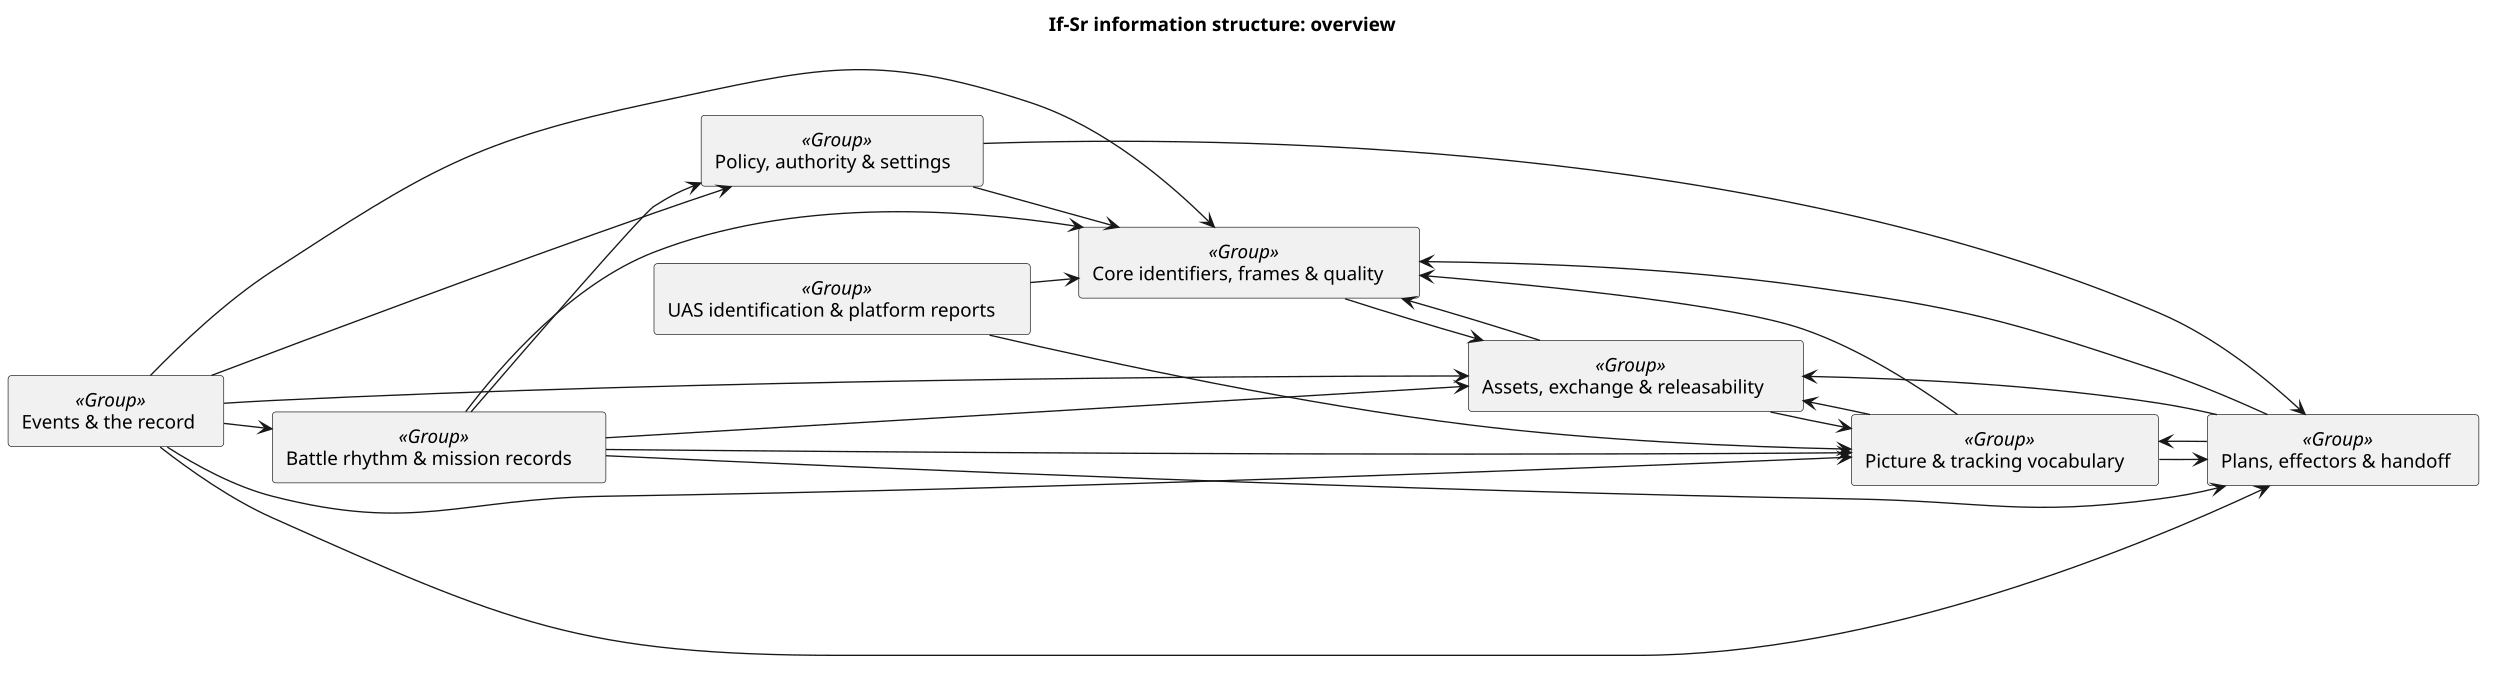
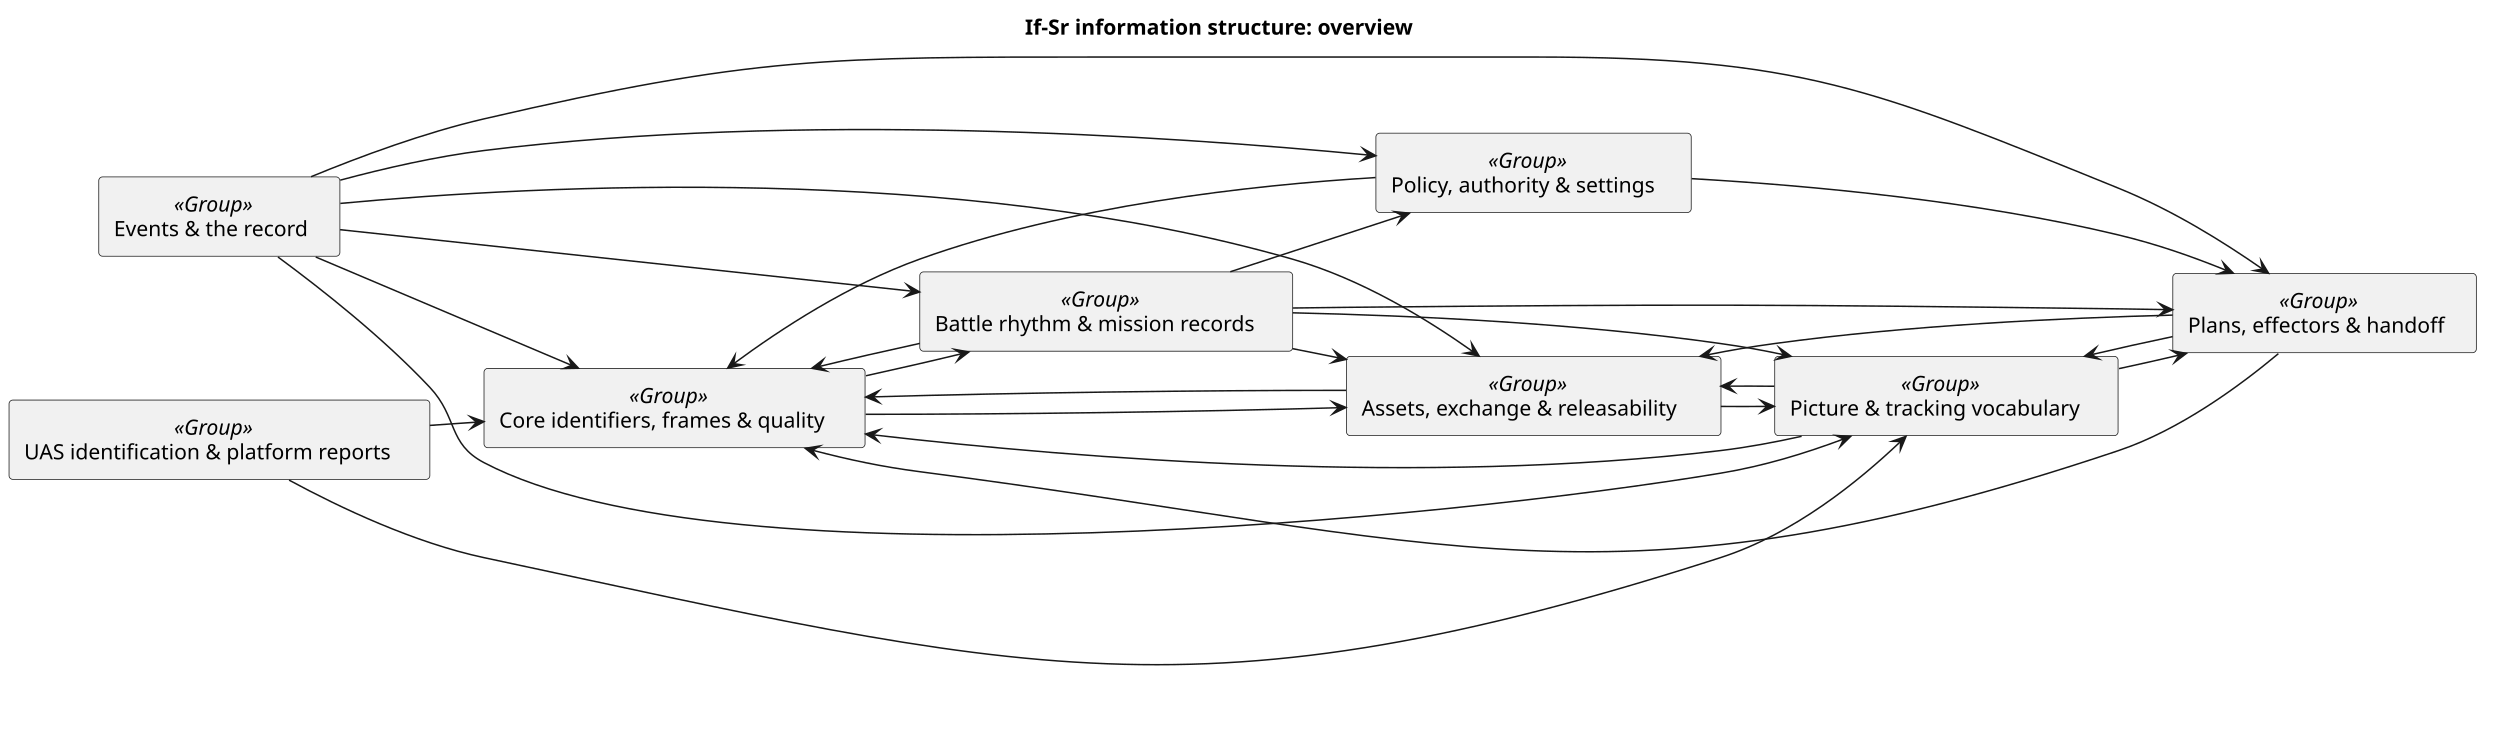
- <svg xmlns="http://www.w3.org/2000/svg" xmlns:xlink="http://www.w3.org/1999/xlink" version="1.1" data-diagram-type="DESCRIPTION" style="width:1854px;height:502px;background:#FFFFFF;" width="1854px" height="502px" viewBox="0 0 1854 502" zoomAndPan="magnify" preserveAspectRatio="none" contentStyleType="text/css">
+ <svg xmlns="http://www.w3.org/2000/svg" xmlns:xlink="http://www.w3.org/1999/xlink" version="1.1" data-diagram-type="DESCRIPTION" style="width:1658px;height:487px;background:#FFFFFF;" width="1658px" height="487px" viewBox="0 0 1658 487" zoomAndPan="magnify" preserveAspectRatio="none" contentStyleType="text/css">
  <defs />
  <g font-family="sans-serif" lengthAdjust="spacing">
    <g class="title" data-source-line="1">
-       <text x="777.72" y="22.995" fill="#000" font-size="14" textLength="291.56" font-weight="700">If-Sr information structure: overview</text>
+       <text x="679.72" y="22.995" fill="#000" font-size="14" textLength="291.56" font-weight="700">If-Sr information structure: overview</text>
    </g>
    <g class="entity" data-qualified-name="core_identifiers_frames_quality" id="ent0001" data-source-line="5">
      <a target="_top" href="If-Sr-core-identifiers-frames-quality.svg" xlink:href="If-Sr-core-identifiers-frames-quality.svg" xlink:type="simple" xlink:actuate="onRequest" xlink:show="new" title="If-Sr-core-identifiers-frames-quality.svg" xlink:title="If-Sr-core-identifiers-frames-quality.svg">
-         <rect x="800" y="168.51" width="252.702" height="52.594" fill="#F1F1F1" style="stroke:#181818;stroke-width:0.5;" rx="2.5" ry="2.5" />
-         <text x="896.246" y="191.505" fill="#000" font-size="14" textLength="60.211" font-style="italic">«Group»</text>
-         <text x="810" y="207.802" fill="#000" font-size="14" textLength="232.702">Core identifiers, frames &amp; quality</text>
+         <rect x="321" y="244.329" width="252.702" height="52.594" fill="#F1F1F1" style="stroke:#181818;stroke-width:0.5;" rx="2.5" ry="2.5" />
+         <text x="417.246" y="267.324" fill="#000" font-size="14" textLength="60.211" font-style="italic">«Group»</text>
+         <text x="331" y="283.621" fill="#000" font-size="14" textLength="232.702">Core identifiers, frames &amp; quality</text>
      </a>
    </g>
    <g class="entity" data-qualified-name="picture_tracking_vocabulary" id="ent0002" data-source-line="6">
      <a target="_top" href="If-Sr-picture-tracking-vocabulary.svg" xlink:href="If-Sr-picture-tracking-vocabulary.svg" xlink:type="simple" xlink:actuate="onRequest" xlink:show="new" title="If-Sr-picture-tracking-vocabulary.svg" xlink:title="If-Sr-picture-tracking-vocabulary.svg">
-         <rect x="1373" y="307.51" width="227.703" height="52.594" fill="#F1F1F1" style="stroke:#181818;stroke-width:0.5;" rx="2.5" ry="2.5" />
-         <text x="1456.746" y="330.505" fill="#000" font-size="14" textLength="60.211" font-style="italic">«Group»</text>
-         <text x="1383" y="346.802" fill="#000" font-size="14" textLength="207.703">Picture &amp; tracking vocabulary</text>
+         <rect x="1177" y="236.329" width="227.703" height="52.594" fill="#F1F1F1" style="stroke:#181818;stroke-width:0.5;" rx="2.5" ry="2.5" />
+         <text x="1260.746" y="259.324" fill="#000" font-size="14" textLength="60.211" font-style="italic">«Group»</text>
+         <text x="1187" y="275.621" fill="#000" font-size="14" textLength="207.703">Picture &amp; tracking vocabulary</text>
      </a>
    </g>
    <g class="entity" data-qualified-name="events_the_record" id="ent0003" data-source-line="7">
      <a target="_top" href="If-Sr-events-the-record.svg" xlink:href="If-Sr-events-the-record.svg" xlink:type="simple" xlink:actuate="onRequest" xlink:show="new" title="If-Sr-events-the-record.svg" xlink:title="If-Sr-events-the-record.svg">
-         <rect x="6" y="278.51" width="159.918" height="52.594" fill="#F1F1F1" style="stroke:#181818;stroke-width:0.5;" rx="2.5" ry="2.5" />
-         <text x="55.854" y="301.505" fill="#000" font-size="14" textLength="60.211" font-style="italic">«Group»</text>
-         <text x="16" y="317.802" fill="#000" font-size="14" textLength="139.918">Events &amp; the record</text>
+         <rect x="65.5" y="117.329" width="159.918" height="52.594" fill="#F1F1F1" style="stroke:#181818;stroke-width:0.5;" rx="2.5" ry="2.5" />
+         <text x="115.354" y="140.324" fill="#000" font-size="14" textLength="60.211" font-style="italic">«Group»</text>
+         <text x="75.5" y="156.621" fill="#000" font-size="14" textLength="139.918">Events &amp; the record</text>
      </a>
    </g>
    <g class="entity" data-qualified-name="plans_effectors_handoff" id="ent0004" data-source-line="8">
      <a target="_top" href="If-Sr-plans-effectors-handoff.svg" xlink:href="If-Sr-plans-effectors-handoff.svg" xlink:type="simple" xlink:actuate="onRequest" xlink:show="new" title="If-Sr-plans-effectors-handoff.svg" xlink:title="If-Sr-plans-effectors-handoff.svg">
-         <rect x="1637" y="307.51" width="201.316" height="52.594" fill="#F1F1F1" style="stroke:#181818;stroke-width:0.5;" rx="2.5" ry="2.5" />
-         <text x="1707.553" y="330.505" fill="#000" font-size="14" textLength="60.211" font-style="italic">«Group»</text>
-         <text x="1647" y="346.802" fill="#000" font-size="14" textLength="181.316">Plans, effectors &amp; handoff</text>
+         <rect x="1441" y="181.329" width="201.316" height="52.594" fill="#F1F1F1" style="stroke:#181818;stroke-width:0.5;" rx="2.5" ry="2.5" />
+         <text x="1511.553" y="204.324" fill="#000" font-size="14" textLength="60.211" font-style="italic">«Group»</text>
+         <text x="1451" y="220.621" fill="#000" font-size="14" textLength="181.316">Plans, effectors &amp; handoff</text>
      </a>
    </g>
    <g class="entity" data-qualified-name="policy_authority_settings" id="ent0005" data-source-line="9">
      <a target="_top" href="If-Sr-policy-authority-settings.svg" xlink:href="If-Sr-policy-authority-settings.svg" xlink:type="simple" xlink:actuate="onRequest" xlink:show="new" title="If-Sr-policy-authority-settings.svg" xlink:title="If-Sr-policy-authority-settings.svg">
-         <rect x="520" y="85.51" width="209.116" height="52.594" fill="#F1F1F1" style="stroke:#181818;stroke-width:0.5;" rx="2.5" ry="2.5" />
-         <text x="594.453" y="108.505" fill="#000" font-size="14" textLength="60.211" font-style="italic">«Group»</text>
-         <text x="530" y="124.802" fill="#000" font-size="14" textLength="189.116">Policy, authority &amp; settings</text>
+         <rect x="912.5" y="88.329" width="209.116" height="52.594" fill="#F1F1F1" style="stroke:#181818;stroke-width:0.5;" rx="2.5" ry="2.5" />
+         <text x="986.953" y="111.324" fill="#000" font-size="14" textLength="60.211" font-style="italic">«Group»</text>
+         <text x="922.5" y="127.621" fill="#000" font-size="14" textLength="189.116">Policy, authority &amp; settings</text>
      </a>
    </g>
    <g class="entity" data-qualified-name="assets_exchange_releasability" id="ent0006" data-source-line="10">
      <a target="_top" href="If-Sr-assets-exchange-releasability.svg" xlink:href="If-Sr-assets-exchange-releasability.svg" xlink:type="simple" xlink:actuate="onRequest" xlink:show="new" title="If-Sr-assets-exchange-releasability.svg" xlink:title="If-Sr-assets-exchange-releasability.svg">
-         <rect x="1089" y="252.51" width="248.354" height="52.594" fill="#F1F1F1" style="stroke:#181818;stroke-width:0.5;" rx="2.5" ry="2.5" />
-         <text x="1183.072" y="275.505" fill="#000" font-size="14" textLength="60.211" font-style="italic">«Group»</text>
-         <text x="1099" y="291.802" fill="#000" font-size="14" textLength="228.354">Assets, exchange &amp; releasability</text>
+         <rect x="893" y="236.329" width="248.354" height="52.594" fill="#F1F1F1" style="stroke:#181818;stroke-width:0.5;" rx="2.5" ry="2.5" />
+         <text x="987.072" y="259.324" fill="#000" font-size="14" textLength="60.211" font-style="italic">«Group»</text>
+         <text x="903" y="275.621" fill="#000" font-size="14" textLength="228.354">Assets, exchange &amp; releasability</text>
      </a>
    </g>
    <g class="entity" data-qualified-name="battle_rhythm_mission_records" id="ent0007" data-source-line="11">
      <a target="_top" href="If-Sr-battle-rhythm-mission-records.svg" xlink:href="If-Sr-battle-rhythm-mission-records.svg" xlink:type="simple" xlink:actuate="onRequest" xlink:show="new" title="If-Sr-battle-rhythm-mission-records.svg" xlink:title="If-Sr-battle-rhythm-mission-records.svg">
-         <rect x="202" y="305.51" width="247.309" height="52.594" fill="#F1F1F1" style="stroke:#181818;stroke-width:0.5;" rx="2.5" ry="2.5" />
-         <text x="295.549" y="328.505" fill="#000" font-size="14" textLength="60.211" font-style="italic">«Group»</text>
-         <text x="212" y="344.802" fill="#000" font-size="14" textLength="227.309">Battle rhythm &amp; mission records</text>
+         <rect x="610" y="180.329" width="247.309" height="52.594" fill="#F1F1F1" style="stroke:#181818;stroke-width:0.5;" rx="2.5" ry="2.5" />
+         <text x="703.549" y="203.324" fill="#000" font-size="14" textLength="60.211" font-style="italic">«Group»</text>
+         <text x="620" y="219.621" fill="#000" font-size="14" textLength="227.309">Battle rhythm &amp; mission records</text>
      </a>
    </g>
    <g class="entity" data-qualified-name="uas_identification_platform_reports" id="ent0008" data-source-line="12">
      <a target="_top" href="If-Sr-uas-identification-platform-reports.svg" xlink:href="If-Sr-uas-identification-platform-reports.svg" xlink:type="simple" xlink:actuate="onRequest" xlink:show="new" title="If-Sr-uas-identification-platform-reports.svg" xlink:title="If-Sr-uas-identification-platform-reports.svg">
-         <rect x="485" y="195.51" width="279.075" height="52.594" fill="#F1F1F1" style="stroke:#181818;stroke-width:0.5;" rx="2.5" ry="2.5" />
-         <text x="594.432" y="218.505" fill="#000" font-size="14" textLength="60.211" font-style="italic">«Group»</text>
-         <text x="495" y="234.802" fill="#000" font-size="14" textLength="259.075">UAS identification &amp; platform reports</text>
+         <rect x="6" y="265.329" width="279.075" height="52.594" fill="#F1F1F1" style="stroke:#181818;stroke-width:0.5;" rx="2.5" ry="2.5" />
+         <text x="115.432" y="288.324" fill="#000" font-size="14" textLength="60.211" font-style="italic">«Group»</text>
+         <text x="16" y="304.621" fill="#000" font-size="14" textLength="259.075">UAS identification &amp; platform reports</text>
      </a>
    </g>
    <g class="link" data-entity-1="ent0005" data-entity-2="ent0001" id="lnk9" data-link-type="dependency">
-       <polygon points="829.627,168.485,822.02,162.23,824.808,167.152,819.886,169.941,829.627,168.485" fill="#181818" style="stroke:#181818;stroke-width:1;stroke-linejoin:miter;stroke-miterlimit:10;" />
-       <path d="M721.66,138.615 C756.194,148.169 790.299,157.605 824.808,167.152" style="stroke:#181818;stroke-width:1;" fill="none" />
+       <polygon points="482.589,244.129,492.208,242.014,486.615,241.165,487.464,235.572,482.589,244.129" fill="#181818" style="stroke:#181818;stroke-width:1;stroke-linejoin:miter;stroke-miterlimit:10;" />
+       <path d="M912.278,117.749 C828.539,122.834 708.811,136.352 610,171.829 C562.488,188.888 517.915,218.118 486.615,241.165" style="stroke:#181818;stroke-width:1;" fill="none" />
    </g>
    <g class="link" data-entity-1="ent0003" data-entity-2="ent0002" id="lnk10" data-link-type="dependency">
-       <polygon points="1372.862,338.981,1363.701,335.366,1367.867,339.193,1364.04,343.359,1372.862,338.981" fill="#181818" style="stroke:#181818;stroke-width:1;stroke-linejoin:miter;stroke-miterlimit:10;" />
-       <path d="M124.094,331.582 C145.695,345.403 174.102,360.869 202,368.01 C308.349,395.232 339.236,369.74 449,368.01 C785.129,362.712 1177.294,347.282 1367.867,339.193" style="stroke:#181818;stroke-width:1;" fill="none" />
+       <polygon points="1227.388,289.397,1217.558,288.789,1222.702,291.142,1220.349,296.286,1227.388,289.397" fill="#181818" style="stroke:#181818;stroke-width:1;stroke-linejoin:miter;stroke-miterlimit:10;" />
+       <path d="M184.337,170.438 C213.541,191.945 254.05,223.953 285,256.829 C303.77,276.767 296.759,294.093 321,306.829 C482.318,391.587 961.243,343.741 1141,313.829 C1170.128,308.982 1196.513,300.892 1222.702,291.142" style="stroke:#181818;stroke-width:1;" fill="none" />
    </g>
    <g class="link" data-entity-1="ent0003" data-entity-2="ent0001" id="lnk11" data-link-type="dependency">
-       <polygon points="900.548,168.446,896.976,159.268,896.999,164.925,891.342,164.947,900.548,168.446" fill="#181818" style="stroke:#181818;stroke-width:1;stroke-linejoin:miter;stroke-miterlimit:10;" />
-       <path d="M111.523,278.491 C133.57,255.77 167.676,223.282 202,201.01 C317.347,126.167 350.462,104.4 485,76.01 C606.328,50.408 646.198,37.297 764,76.01 C819.255,94.169 867.597,135.755 896.999,164.925" style="stroke:#181818;stroke-width:1;" fill="none" />
+       <polygon points="383.693,244.241,376.964,237.049,379.089,242.291,373.846,244.416,383.693,244.241" fill="#181818" style="stroke:#181818;stroke-width:1;stroke-linejoin:miter;stroke-miterlimit:10;" />
+       <path d="M209.39,170.452 C260.591,192.127 327.91,220.626 379.089,242.291" style="stroke:#181818;stroke-width:1;" fill="none" />
    </g>
    <g class="link" data-entity-1="ent0003" data-entity-2="ent0007" id="lnk12" data-link-type="dependency">
-       <polygon points="201.666,318.046,193.175,313.055,196.698,317.481,192.271,321.004,201.666,318.046" fill="#181818" style="stroke:#181818;stroke-width:1;stroke-linejoin:miter;stroke-miterlimit:10;" />
-       <path d="M166.084,314.001 C177.554,315.305 184.614,316.107 196.698,317.481" style="stroke:#181818;stroke-width:1;" fill="none" />
+       <polygon points="609.901,193.649,601.38,188.709,604.929,193.114,600.525,196.664,609.901,193.649" fill="#181818" style="stroke:#181818;stroke-width:1;stroke-linejoin:miter;stroke-miterlimit:10;" />
+       <path d="M225.531,152.325 C324.252,162.939 489.257,180.678 604.929,193.114" style="stroke:#181818;stroke-width:1;" fill="none" />
    </g>
    <g class="link" data-entity-1="ent0003" data-entity-2="ent0004" id="lnk13" data-link-type="dependency">
-       <polygon points="1682.71,360.661,1672.863,360.855,1678.182,362.781,1676.256,368.1,1682.71,360.661" fill="#181818" style="stroke:#181818;stroke-width:1;stroke-linejoin:miter;stroke-miterlimit:10;" />
-       <path d="M118.801,331.586 C140.891,348.815 171.695,370.489 202,384.01 C378.015,462.545 430.76,486.01 623.5,486.01 C623.5,486.01 623.5,486.01 1214,486.01 C1391.372,486.01 1585.086,406.374 1678.182,362.781" style="stroke:#181818;stroke-width:1;" fill="none" />
+       <polygon points="1504.576,181.286,1499.467,172.866,1500.47,178.433,1494.903,179.436,1504.576,181.286" fill="#181818" style="stroke:#181818;stroke-width:1;stroke-linejoin:miter;stroke-miterlimit:10;" />
+       <path d="M206.292,117.196 C239.448,103.546 281.792,87.924 321,78.829 C500.04,37.297 548.706,37.829 732.5,37.829 C732.5,37.829 732.5,37.829 1018,37.829 C1194.293,37.829 1241.636,58.562 1405,124.829 C1440.917,139.398 1474.118,160.123 1500.47,178.433" style="stroke:#181818;stroke-width:1;" fill="none" />
    </g>
    <g class="link" data-entity-1="ent0003" data-entity-2="ent0006" id="lnk14" data-link-type="dependency">
-       <polygon points="1088.705,278.804,1079.701,274.815,1083.705,278.81,1079.71,282.815,1088.705,278.804" fill="#181818" style="stroke:#181818;stroke-width:1;stroke-linejoin:miter;stroke-miterlimit:10;" />
-       <path d="M166.158,299.058 C178.162,298.284 190.406,297.568 202,297.01 C521.47,281.631 893.35,279.035 1083.705,278.81" style="stroke:#181818;stroke-width:1;" fill="none" />
+       <polygon points="980.994,236.15,975.955,227.687,976.912,233.263,971.336,234.219,980.994,236.15" fill="#181818" style="stroke:#181818;stroke-width:1;stroke-linejoin:miter;stroke-miterlimit:10;" />
+       <path d="M225.701,134.901 C359.021,122.508 635.417,108.206 857,171.829 C903.161,185.083 946.103,211.475 976.912,233.263" style="stroke:#181818;stroke-width:1;" fill="none" />
    </g>
    <g class="link" data-entity-1="ent0003" data-entity-2="ent0005" id="lnk15" data-link-type="dependency">
-       <polygon points="542.055,138.561,532.252,137.613,537.312,140.142,534.782,145.202,542.055,138.561" fill="#181818" style="stroke:#181818;stroke-width:1;stroke-linejoin:miter;stroke-miterlimit:10;" />
-       <path d="M156.844,278.416 C236.12,248.417 369.439,198.53 485,158.01 C503.41,151.555 518.532,146.403 537.312,140.142" style="stroke:#181818;stroke-width:1;" fill="none" />
+       <polygon points="912.492,103.292,903.914,98.451,907.514,102.815,903.151,106.415,912.492,103.292" fill="#181818" style="stroke:#181818;stroke-width:1;stroke-linejoin:miter;stroke-miterlimit:10;" />
+       <path d="M225.635,119.48 C255.248,111.537 289.374,103.755 321,99.829 C529.697,73.923 771.308,89.756 907.514,102.815" style="stroke:#181818;stroke-width:1;" fill="none" />
    </g>
    <g class="link" data-entity-1="ent0006" data-entity-2="ent0001" id="lnk16" data-link-type="dependency">
-       <polygon points="1039.942,221.593,1047.494,227.915,1044.749,222.968,1049.695,220.223,1039.942,221.593" fill="#181818" style="stroke:#181818;stroke-width:1;stroke-linejoin:miter;stroke-miterlimit:10;" />
-       <path d="M1142.119,252.473 C1111.349,242.601 1079.229,232.836 1044.749,222.968" style="stroke:#181818;stroke-width:1;" fill="none" />
+       <polygon points="574.095,263.344,583.206,267.083,579.093,263.2,582.976,259.086,574.095,263.344" fill="#181818" style="stroke:#181818;stroke-width:1;stroke-linejoin:miter;stroke-miterlimit:10;" />
+       <path d="M892.693,258.886 C798.415,258.801 673.934,260.471 579.093,263.2" style="stroke:#181818;stroke-width:1;" fill="none" />
    </g>
    <g class="link" data-entity-1="ent0006" data-entity-2="ent0002" id="lnk17" data-link-type="dependency">
-       <polygon points="1372.814,317.788,1364.744,312.142,1367.906,316.833,1363.215,319.995,1372.814,317.788" fill="#181818" style="stroke:#181818;stroke-width:1;stroke-linejoin:miter;stroke-miterlimit:10;" />
-       <path d="M1312.968,305.545 C1332.411,309.721 1348.039,312.965 1367.906,316.833" style="stroke:#181818;stroke-width:1;" fill="none" />
+       <polygon points="1176.715,269.495,1167.686,265.562,1171.716,269.532,1167.746,273.562,1176.715,269.495" fill="#181818" style="stroke:#181818;stroke-width:1;stroke-linejoin:miter;stroke-miterlimit:10;" />
+       <path d="M1141.267,269.553 C1153.074,269.602 1160.01,269.62 1171.716,269.532" style="stroke:#181818;stroke-width:1;" fill="none" />
    </g>
    <g class="link" data-entity-1="ent0004" data-entity-2="ent0001" id="lnk18" data-link-type="dependency">
-       <polygon points="1053.062,193.98,1062.019,198.076,1058.062,194.033,1062.104,190.076,1053.062,193.98" fill="#181818" style="stroke:#181818;stroke-width:1;stroke-linejoin:miter;stroke-miterlimit:10;" />
-       <path d="M1681.657,307.503 C1657.336,296.437 1628.134,284.076 1601,275.01 C1486.589,236.783 1456.483,228.589 1337,212.01 C1242.381,198.882 1139.384,194.901 1058.062,194.033" style="stroke:#181818;stroke-width:1;" fill="none" />
+       <polygon points="534.042,297.335,541.735,303.484,538.879,298.602,543.761,295.745,534.042,297.335" fill="#181818" style="stroke:#181818;stroke-width:1;stroke-linejoin:miter;stroke-miterlimit:10;" />
+       <path d="M1511.028,234.536 C1485.152,256.185 1445.427,285.249 1405,298.829 C1070.008,411.36 960.453,358.283 610,312.829 C585.005,309.587 563.183,304.964 538.879,298.602" style="stroke:#181818;stroke-width:1;" fill="none" />
    </g>
    <g class="link" data-entity-1="ent0004" data-entity-2="ent0002" id="lnk19" data-link-type="dependency">
-       <polygon points="1601.342,327.283,1610.359,331.245,1606.342,327.262,1610.325,323.245,1601.342,327.283" fill="#181818" style="stroke:#181818;stroke-width:1;stroke-linejoin:miter;stroke-miterlimit:10;" />
-       <path d="M1636.639,327.377 C1625.027,327.265 1618.119,327.212 1606.342,327.262" style="stroke:#181818;stroke-width:1;" fill="none" />
+       <polygon points="1382.417,236.295,1392.094,238.129,1387.284,235.15,1390.263,230.341,1382.417,236.295" fill="#181818" style="stroke:#181818;stroke-width:1;stroke-linejoin:miter;stroke-miterlimit:10;" />
+       <path d="M1440.912,223.24 C1421.585,227.328 1406.297,230.681 1387.284,235.15" style="stroke:#181818;stroke-width:1;" fill="none" />
    </g>
    <g class="link" data-entity-1="ent0004" data-entity-2="ent0006" id="lnk20" data-link-type="dependency">
-       <polygon points="1337.083,279.074,1345.998,283.261,1342.082,279.178,1346.165,275.262,1337.083,279.074" fill="#181818" style="stroke:#181818;stroke-width:1;stroke-linejoin:miter;stroke-miterlimit:10;" />
-       <path d="M1644.079,307.506 C1629.753,304.163 1615.049,301.165 1601,299.01 C1513.387,285.571 1418.451,280.772 1342.082,279.178" style="stroke:#181818;stroke-width:1;" fill="none" />
+       <polygon points="1127.495,236.302,1137.103,238.464,1132.398,235.324,1135.538,230.618,1127.495,236.302" fill="#181818" style="stroke:#181818;stroke-width:1;stroke-linejoin:miter;stroke-miterlimit:10;" />
+       <path d="M1440.962,208.976 C1367.678,210.87 1265.765,215.698 1177,227.829 C1160.897,230.03 1148.91,232.029 1132.398,235.324" style="stroke:#181818;stroke-width:1;" fill="none" />
    </g>
    <g class="link" data-entity-1="ent0007" data-entity-2="ent0002" id="lnk21" data-link-type="dependency">
-       <polygon points="1372.919,335.687,1363.875,331.786,1367.919,335.742,1363.963,339.785,1372.919,335.687" fill="#181818" style="stroke:#181818;stroke-width:1;stroke-linejoin:miter;stroke-miterlimit:10;" />
-       <path d="M449.386,333.342 C639.607,335.211 1016.838,338.159 1337,336.01 C1348.641,335.932 1355.794,335.874 1367.919,335.742" style="stroke:#181818;stroke-width:1;" fill="none" />
+       <polygon points="1187.862,236.296,1179.89,230.513,1182.972,235.257,1178.228,238.339,1187.862,236.296" fill="#181818" style="stroke:#181818;stroke-width:1;stroke-linejoin:miter;stroke-miterlimit:10;" />
+       <path d="M857.342,207.462 C938.27,209.282 1046.374,214.382 1141,227.829 C1156.259,229.997 1167.36,231.941 1182.972,235.257" style="stroke:#181818;stroke-width:1;" fill="none" />
    </g>
    <g class="link" data-entity-1="ent0002" data-entity-2="ent0006" id="lnk22" data-link-type="dependency">
-       <polygon points="1337.267,297.212,1345.318,302.884,1342.171,298.183,1346.872,295.037,1337.267,297.212" fill="#181818" style="stroke:#181818;stroke-width:1;stroke-linejoin:miter;stroke-miterlimit:10;" />
-       <path d="M1386.792,307.424 C1370.694,303.968 1358.758,301.468 1342.171,298.183" style="stroke:#181818;stroke-width:1;" fill="none" />
+       <polygon points="1141.267,256.105,1150.283,260.068,1146.267,256.085,1150.25,252.068,1141.267,256.105" fill="#181818" style="stroke:#181818;stroke-width:1;stroke-linejoin:miter;stroke-miterlimit:10;" />
+       <path d="M1176.715,256.163 C1165.01,256.076 1158.074,256.036 1146.267,256.085" style="stroke:#181818;stroke-width:1;" fill="none" />
    </g>
    <g class="link" data-entity-1="ent0002" data-entity-2="ent0001" id="lnk23" data-link-type="dependency">
-       <polygon points="1053.11,204.21,1061.744,208.949,1058.093,204.629,1062.414,200.977,1053.11,204.21" fill="#181818" style="stroke:#181818;stroke-width:1;stroke-linejoin:miter;stroke-miterlimit:10;" />
-       <path d="M1451.694,307.449 C1422.779,286.552 1379.438,258.605 1337,244.01 C1286.091,226.503 1158.678,213.074 1058.093,204.629" style="stroke:#181818;stroke-width:1;" fill="none" />
+       <polygon points="574.068,287.828,582.55,292.834,579.035,288.401,583.468,284.886,574.068,287.828" fill="#181818" style="stroke:#181818;stroke-width:1;stroke-linejoin:miter;stroke-miterlimit:10;" />
+       <path d="M1194.827,289.363 C1177.071,293.301 1158.573,296.736 1141,298.829 C943.859,322.307 718.133,304.462 579.035,288.401" style="stroke:#181818;stroke-width:1;" fill="none" />
    </g>
    <g class="link" data-entity-1="ent0002" data-entity-2="ent0004" id="lnk24" data-link-type="dependency">
-       <polygon points="1636.639,340.643,1627.601,336.731,1631.64,340.692,1627.679,344.731,1636.639,340.643" fill="#181818" style="stroke:#181818;stroke-width:1;stroke-linejoin:miter;stroke-miterlimit:10;" />
-       <path d="M1601.342,340.737 C1613.119,340.787 1620.027,340.805 1631.64,340.692" style="stroke:#181818;stroke-width:1;" fill="none" />
+       <polygon points="1450.032,234.375,1440.355,232.541,1445.165,235.519,1442.186,240.329,1450.032,234.375" fill="#181818" style="stroke:#181818;stroke-width:1;stroke-linejoin:miter;stroke-miterlimit:10;" />
+       <path d="M1405.342,244.47 C1420.319,241.219 1430.641,238.933 1445.165,235.519" style="stroke:#181818;stroke-width:1;" fill="none" />
    </g>
    <g class="link" data-entity-1="ent0005" data-entity-2="ent0004" id="lnk25" data-link-type="dependency">
-       <polygon points="1709.47,307.273,1705.577,298.226,1705.798,303.879,1700.146,304.101,1709.47,307.273" fill="#181818" style="stroke:#181818;stroke-width:1;stroke-linejoin:miter;stroke-miterlimit:10;" />
-       <path d="M729.299,106.378 C913.002,100.33 1303.991,105.257 1601,232.01 C1642.976,249.924 1680.124,280.144 1705.798,303.879" style="stroke:#181818;stroke-width:1;" fill="none" />
+       <polygon points="1481.2,181.218,1474.358,174.134,1476.565,179.342,1471.357,181.549,1481.2,181.218" fill="#181818" style="stroke:#181818;stroke-width:1;stroke-linejoin:miter;stroke-miterlimit:10;" />
+       <path d="M1121.91,118.49 C1200.548,123.023 1310.734,133.161 1405,155.829 C1430.601,161.985 1453.245,169.905 1476.565,179.342" style="stroke:#181818;stroke-width:1;" fill="none" />
    </g>
    <g class="link" data-entity-1="ent0001" data-entity-2="ent0006" id="lnk26" data-link-type="dependency">
-       <polygon points="1099.602,252.44,1092.05,246.119,1094.795,251.065,1089.849,253.81,1099.602,252.44" fill="#181818" style="stroke:#181818;stroke-width:1;stroke-linejoin:miter;stroke-miterlimit:10;" />
-       <path d="M997.461,221.573 C1028.227,231.443 1060.332,241.203 1094.795,251.065" style="stroke:#181818;stroke-width:1;" fill="none" />
+       <polygon points="892.693,270.248,883.581,266.512,887.695,270.394,883.813,274.508,892.693,270.248" fill="#181818" style="stroke:#181818;stroke-width:1;stroke-linejoin:miter;stroke-miterlimit:10;" />
+       <path d="M574.095,274.773 C668.936,274.828 793.417,273.137 887.695,270.394" style="stroke:#181818;stroke-width:1;" fill="none" />
    </g>
-     <g class="link" data-entity-1="ent0007" data-entity-2="ent0006" id="lnk27" data-link-type="dependency">
-       <polygon points="1088.711,286.39,1079.488,282.934,1083.72,286.688,1079.966,290.92,1088.711,286.39" fill="#181818" style="stroke:#181818;stroke-width:1;stroke-linejoin:miter;stroke-miterlimit:10;" />
-       <path d="M449.16,324.669 C617.844,314.572 914.705,296.804 1083.72,286.688" style="stroke:#181818;stroke-width:1;" fill="none" />
+     <g class="link" data-entity-1="ent0001" data-entity-2="ent0007" id="lnk27" data-link-type="dependency">
+       <polygon points="642.565,233.425,632.876,231.657,637.706,234.602,634.76,239.432,642.565,233.425" fill="#181818" style="stroke:#181818;stroke-width:1;stroke-linejoin:miter;stroke-miterlimit:10;" />
+       <path d="M574.307,249.189 C597.304,244.118 616.016,239.856 637.706,234.602" style="stroke:#181818;stroke-width:1;" fill="none" />
    </g>
-     <g class="link" data-entity-1="ent0007" data-entity-2="ent0001" id="lnk28" data-link-type="dependency">
-       <polygon points="802.907,168.489,794.62,163.169,797.966,167.73,793.404,171.076,802.907,168.489" fill="#181818" style="stroke:#181818;stroke-width:1;stroke-linejoin:miter;stroke-miterlimit:10;" />
-       <path d="M345.336,305.342 C371.843,270.399 423.814,210.775 485,187.01 C586.779,147.478 707.077,153.762 797.966,167.73" style="stroke:#181818;stroke-width:1;" fill="none" />
+     <g class="link" data-entity-1="ent0007" data-entity-2="ent0006" id="lnk28" data-link-type="dependency">
+       <polygon points="892.888,238.338,884.842,232.659,887.984,237.362,883.281,240.505,892.888,238.338" fill="#181818" style="stroke:#181818;stroke-width:1;stroke-linejoin:miter;stroke-miterlimit:10;" />
+       <path d="M857.151,231.229 C869.004,233.586 876.127,235.003 887.984,237.362" style="stroke:#181818;stroke-width:1;" fill="none" />
    </g>
-     <g class="link" data-entity-1="ent0008" data-entity-2="ent0002" id="lnk29" data-link-type="dependency">
-       <polygon points="1372.674,333.101,1363.763,328.905,1367.675,332.992,1363.589,336.904,1372.674,333.101" fill="#181818" style="stroke:#181818;stroke-width:1;stroke-linejoin:miter;stroke-miterlimit:10;" />
-       <path d="M733.85,248.551 C827.308,270.287 966.209,299.84 1089,315.01 C1184.19,326.77 1288.052,331.252 1367.675,332.992" style="stroke:#181818;stroke-width:1;" fill="none" />
+     <g class="link" data-entity-1="ent0007" data-entity-2="ent0001" id="lnk29" data-link-type="dependency">
+       <polygon points="538.359,244.251,548.048,246.019,543.219,243.074,546.165,238.244,538.359,244.251" fill="#181818" style="stroke:#181818;stroke-width:1;stroke-linejoin:miter;stroke-miterlimit:10;" />
+       <path d="M609.998,227.742 C585.935,233.023 565.97,237.562 543.219,243.074" style="stroke:#181818;stroke-width:1;" fill="none" />
    </g>
-     <g class="link" data-entity-1="ent0008" data-entity-2="ent0001" id="lnk30" data-link-type="dependency">
-       <polygon points="799.994,206.306,790.672,203.129,795.014,206.754,791.389,211.096,799.994,206.306" fill="#181818" style="stroke:#181818;stroke-width:1;stroke-linejoin:miter;stroke-miterlimit:10;" />
-       <path d="M764.084,209.538 C776.059,208.46 783.152,207.822 795.014,206.754" style="stroke:#181818;stroke-width:1;" fill="none" />
+     <g class="link" data-entity-1="ent0008" data-entity-2="ent0002" id="lnk30" data-link-type="dependency">
+       <polygon points="1264.094,289.364,1254.813,292.659,1260.467,292.806,1260.32,298.461,1264.094,289.364" fill="#181818" style="stroke:#181818;stroke-width:1;stroke-linejoin:miter;stroke-miterlimit:10;" />
+       <path d="M191.716,318.413 C225.924,336.913 274.753,359.963 321,369.829 C677.425,445.863 794.082,481.489 1141,369.829 C1189.96,354.071 1232.819,319.053 1260.467,292.806" style="stroke:#181818;stroke-width:1;" fill="none" />
    </g>
-     <g class="link" data-entity-1="ent0007" data-entity-2="ent0004" id="lnk31" data-link-type="dependency">
-       <polygon points="1650.063,360.54,1640.372,358.785,1645.206,361.724,1642.267,366.557,1650.063,360.54" fill="#181818" style="stroke:#181818;stroke-width:1;stroke-linejoin:miter;stroke-miterlimit:10;" />
-       <path d="M449.303,337.971 C644.774,347.12 1038.759,364.178 1373,370.01 C1474.318,371.778 1500.52,383.131 1601,370.01 C1617.05,367.915 1629.047,365.663 1645.206,361.724" style="stroke:#181818;stroke-width:1;" fill="none" />
+     <g class="link" data-entity-1="ent0008" data-entity-2="ent0001" id="lnk31" data-link-type="dependency">
+       <polygon points="320.994,279.614,311.737,276.253,316.006,279.964,312.296,284.233,320.994,279.614" fill="#181818" style="stroke:#181818;stroke-width:1;stroke-linejoin:miter;stroke-miterlimit:10;" />
+       <path d="M285.084,282.128 C297.059,281.29 304.144,280.794 316.006,279.964" style="stroke:#181818;stroke-width:1;" fill="none" />
    </g>
-     <g class="link" data-entity-1="ent0007" data-entity-2="ent0005" id="lnk32" data-link-type="dependency">
-       <polygon points="519.693,135.706,509.853,135.285,515.041,137.539,512.787,142.728,519.693,135.706" fill="#181818" style="stroke:#181818;stroke-width:1;stroke-linejoin:miter;stroke-miterlimit:10;" />
-       <path d="M349.363,305.424 C391.199,256.884 476.575,158.374 485,153.01 C495.682,146.209 502.888,142.329 515.041,137.539" style="stroke:#181818;stroke-width:1;" fill="none" />
+     <g class="link" data-entity-1="ent0007" data-entity-2="ent0004" id="lnk32" data-link-type="dependency">
+       <polygon points="1440.973,205.417,1432.051,201.245,1435.974,205.321,1431.898,209.244,1440.973,205.417" fill="#181818" style="stroke:#181818;stroke-width:1;stroke-linejoin:miter;stroke-miterlimit:10;" />
+       <path d="M857.369,204.274 C869.409,204.093 881.441,203.938 893,203.829 C1120.546,201.676 1177.463,201.879 1405,204.829 C1416.646,204.98 1423.856,205.089 1435.974,205.321" style="stroke:#181818;stroke-width:1;" fill="none" />
+     </g>
+     <g class="link" data-entity-1="ent0007" data-entity-2="ent0005" id="lnk33" data-link-type="dependency">
+       <polygon points="934.762,141.379,924.964,140.373,930.009,142.933,927.449,147.977,934.762,141.379" fill="#181818" style="stroke:#181818;stroke-width:1;stroke-linejoin:miter;stroke-miterlimit:10;" />
+       <path d="M815.921,180.219 C853.268,168.013 892.684,155.131 930.009,142.933" style="stroke:#181818;stroke-width:1;" fill="none" />
    </g>
  </g>
</svg>
